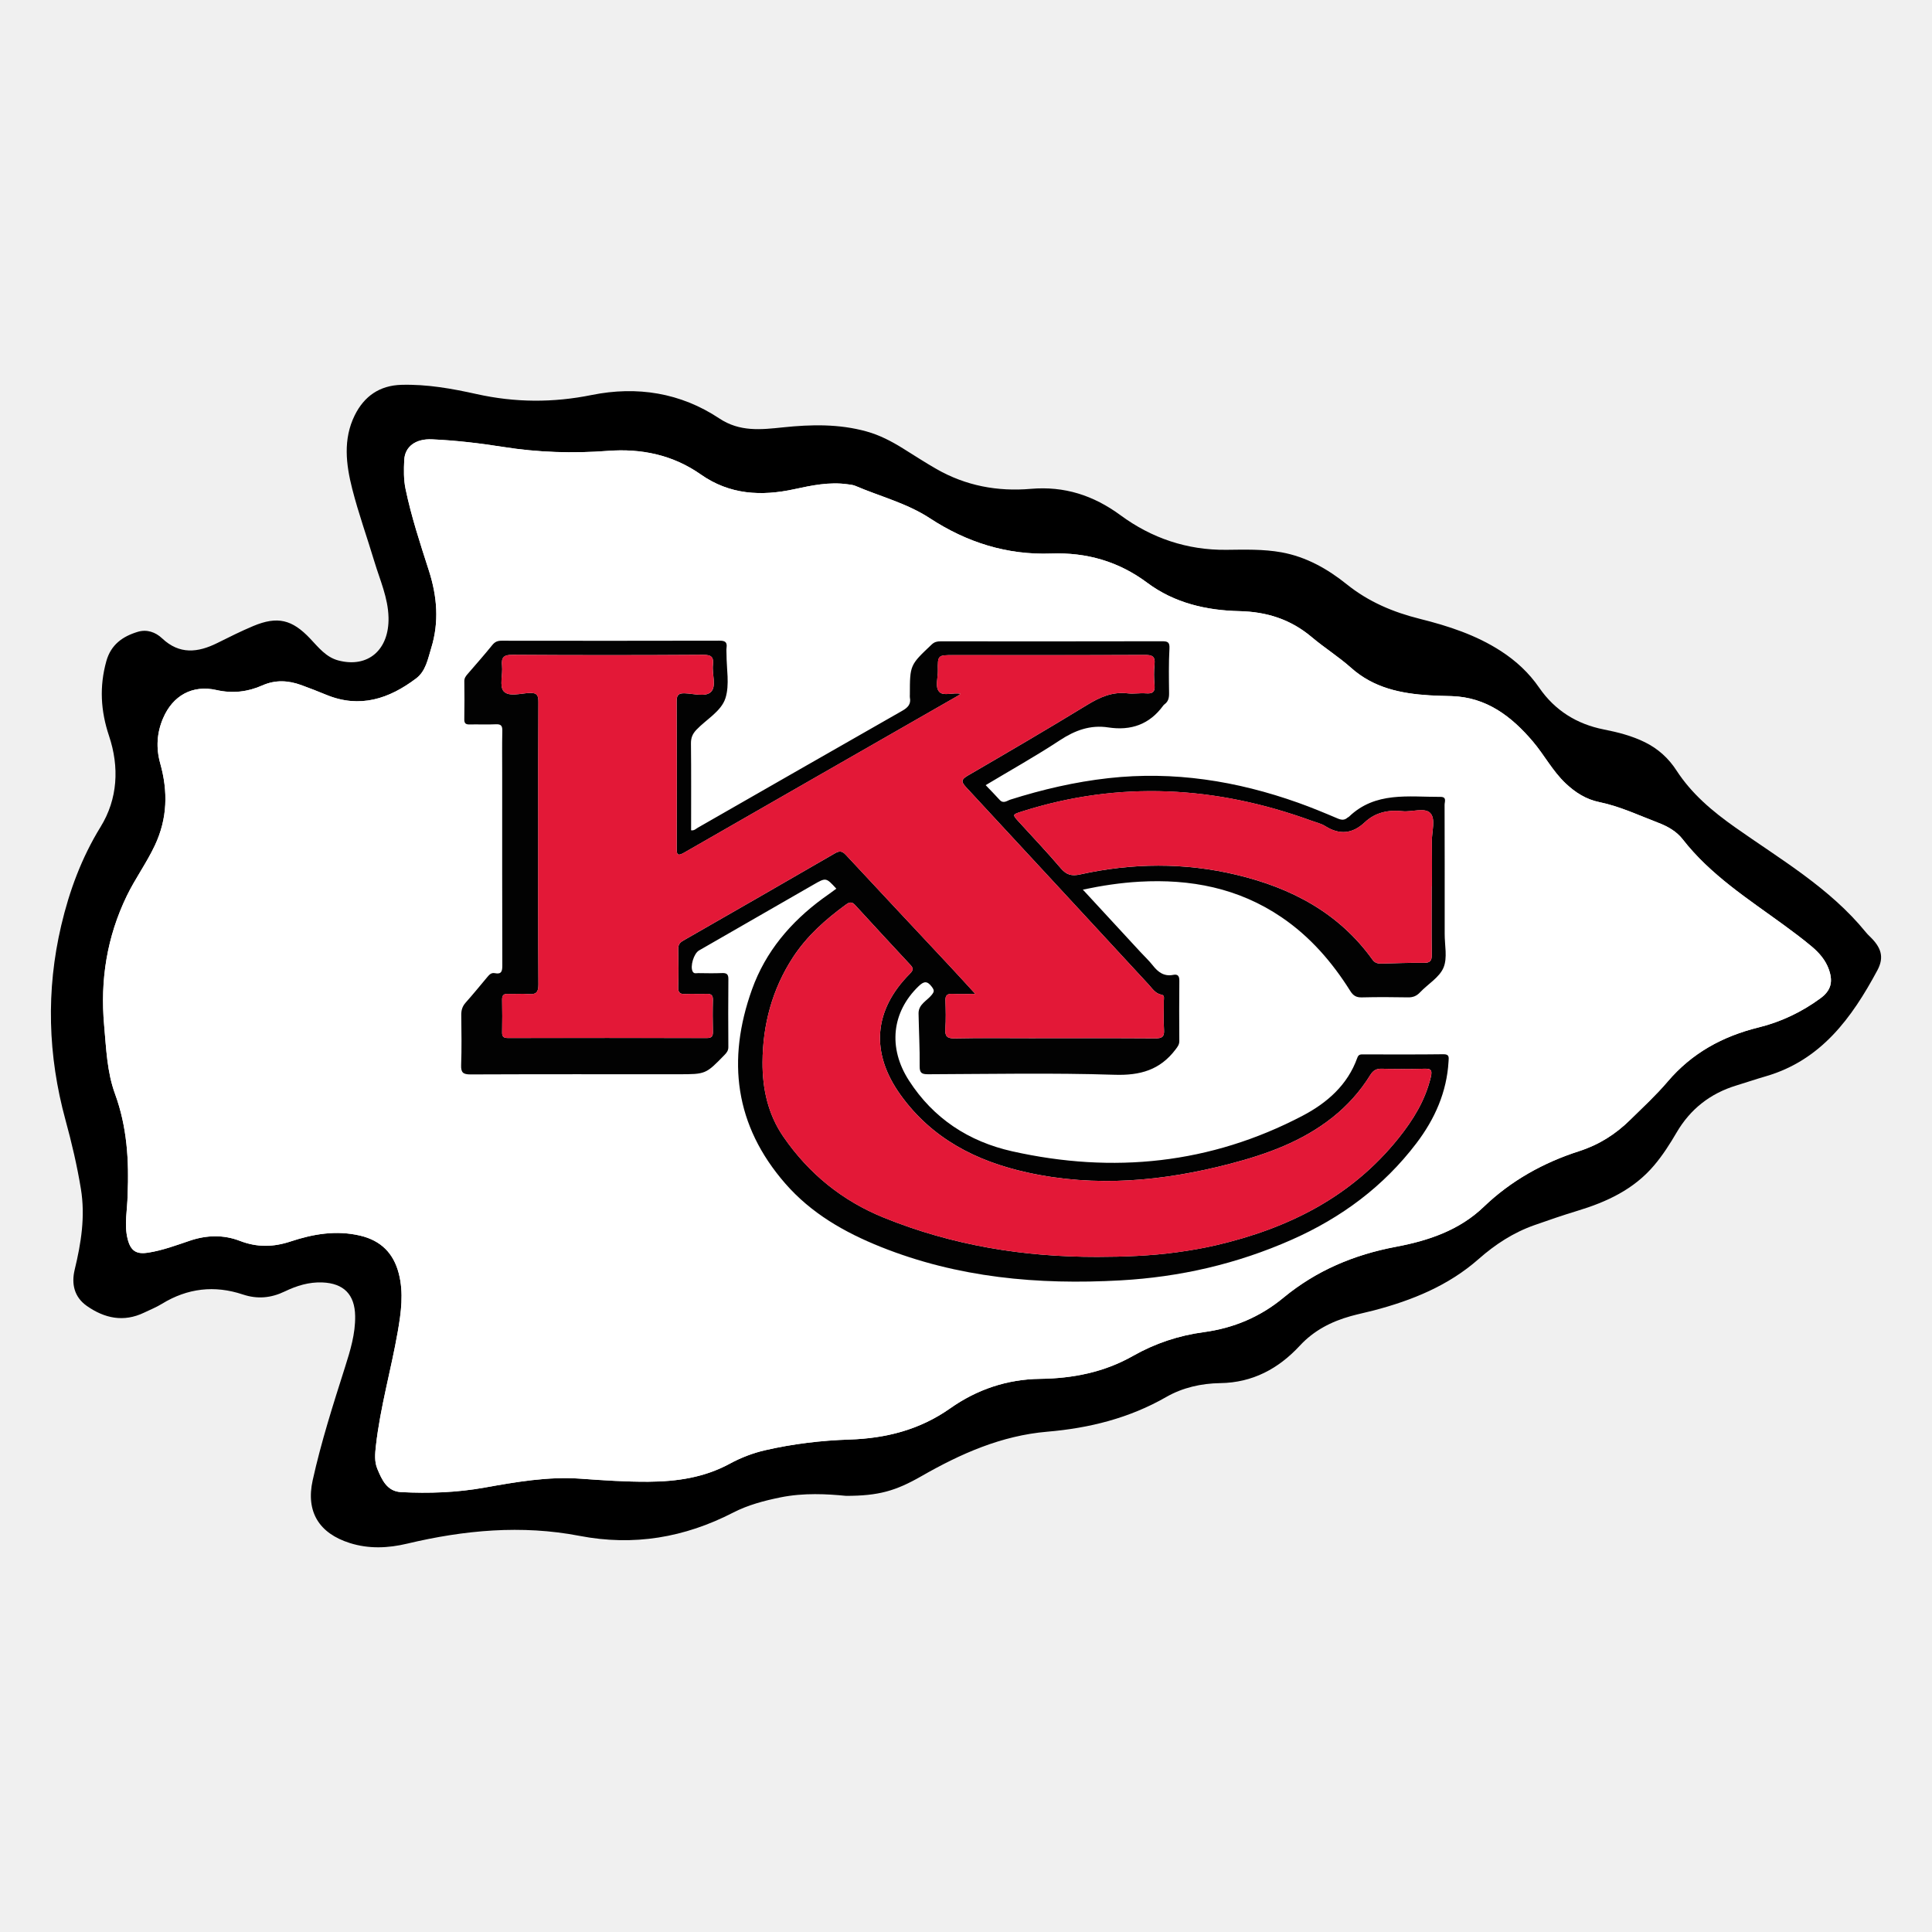
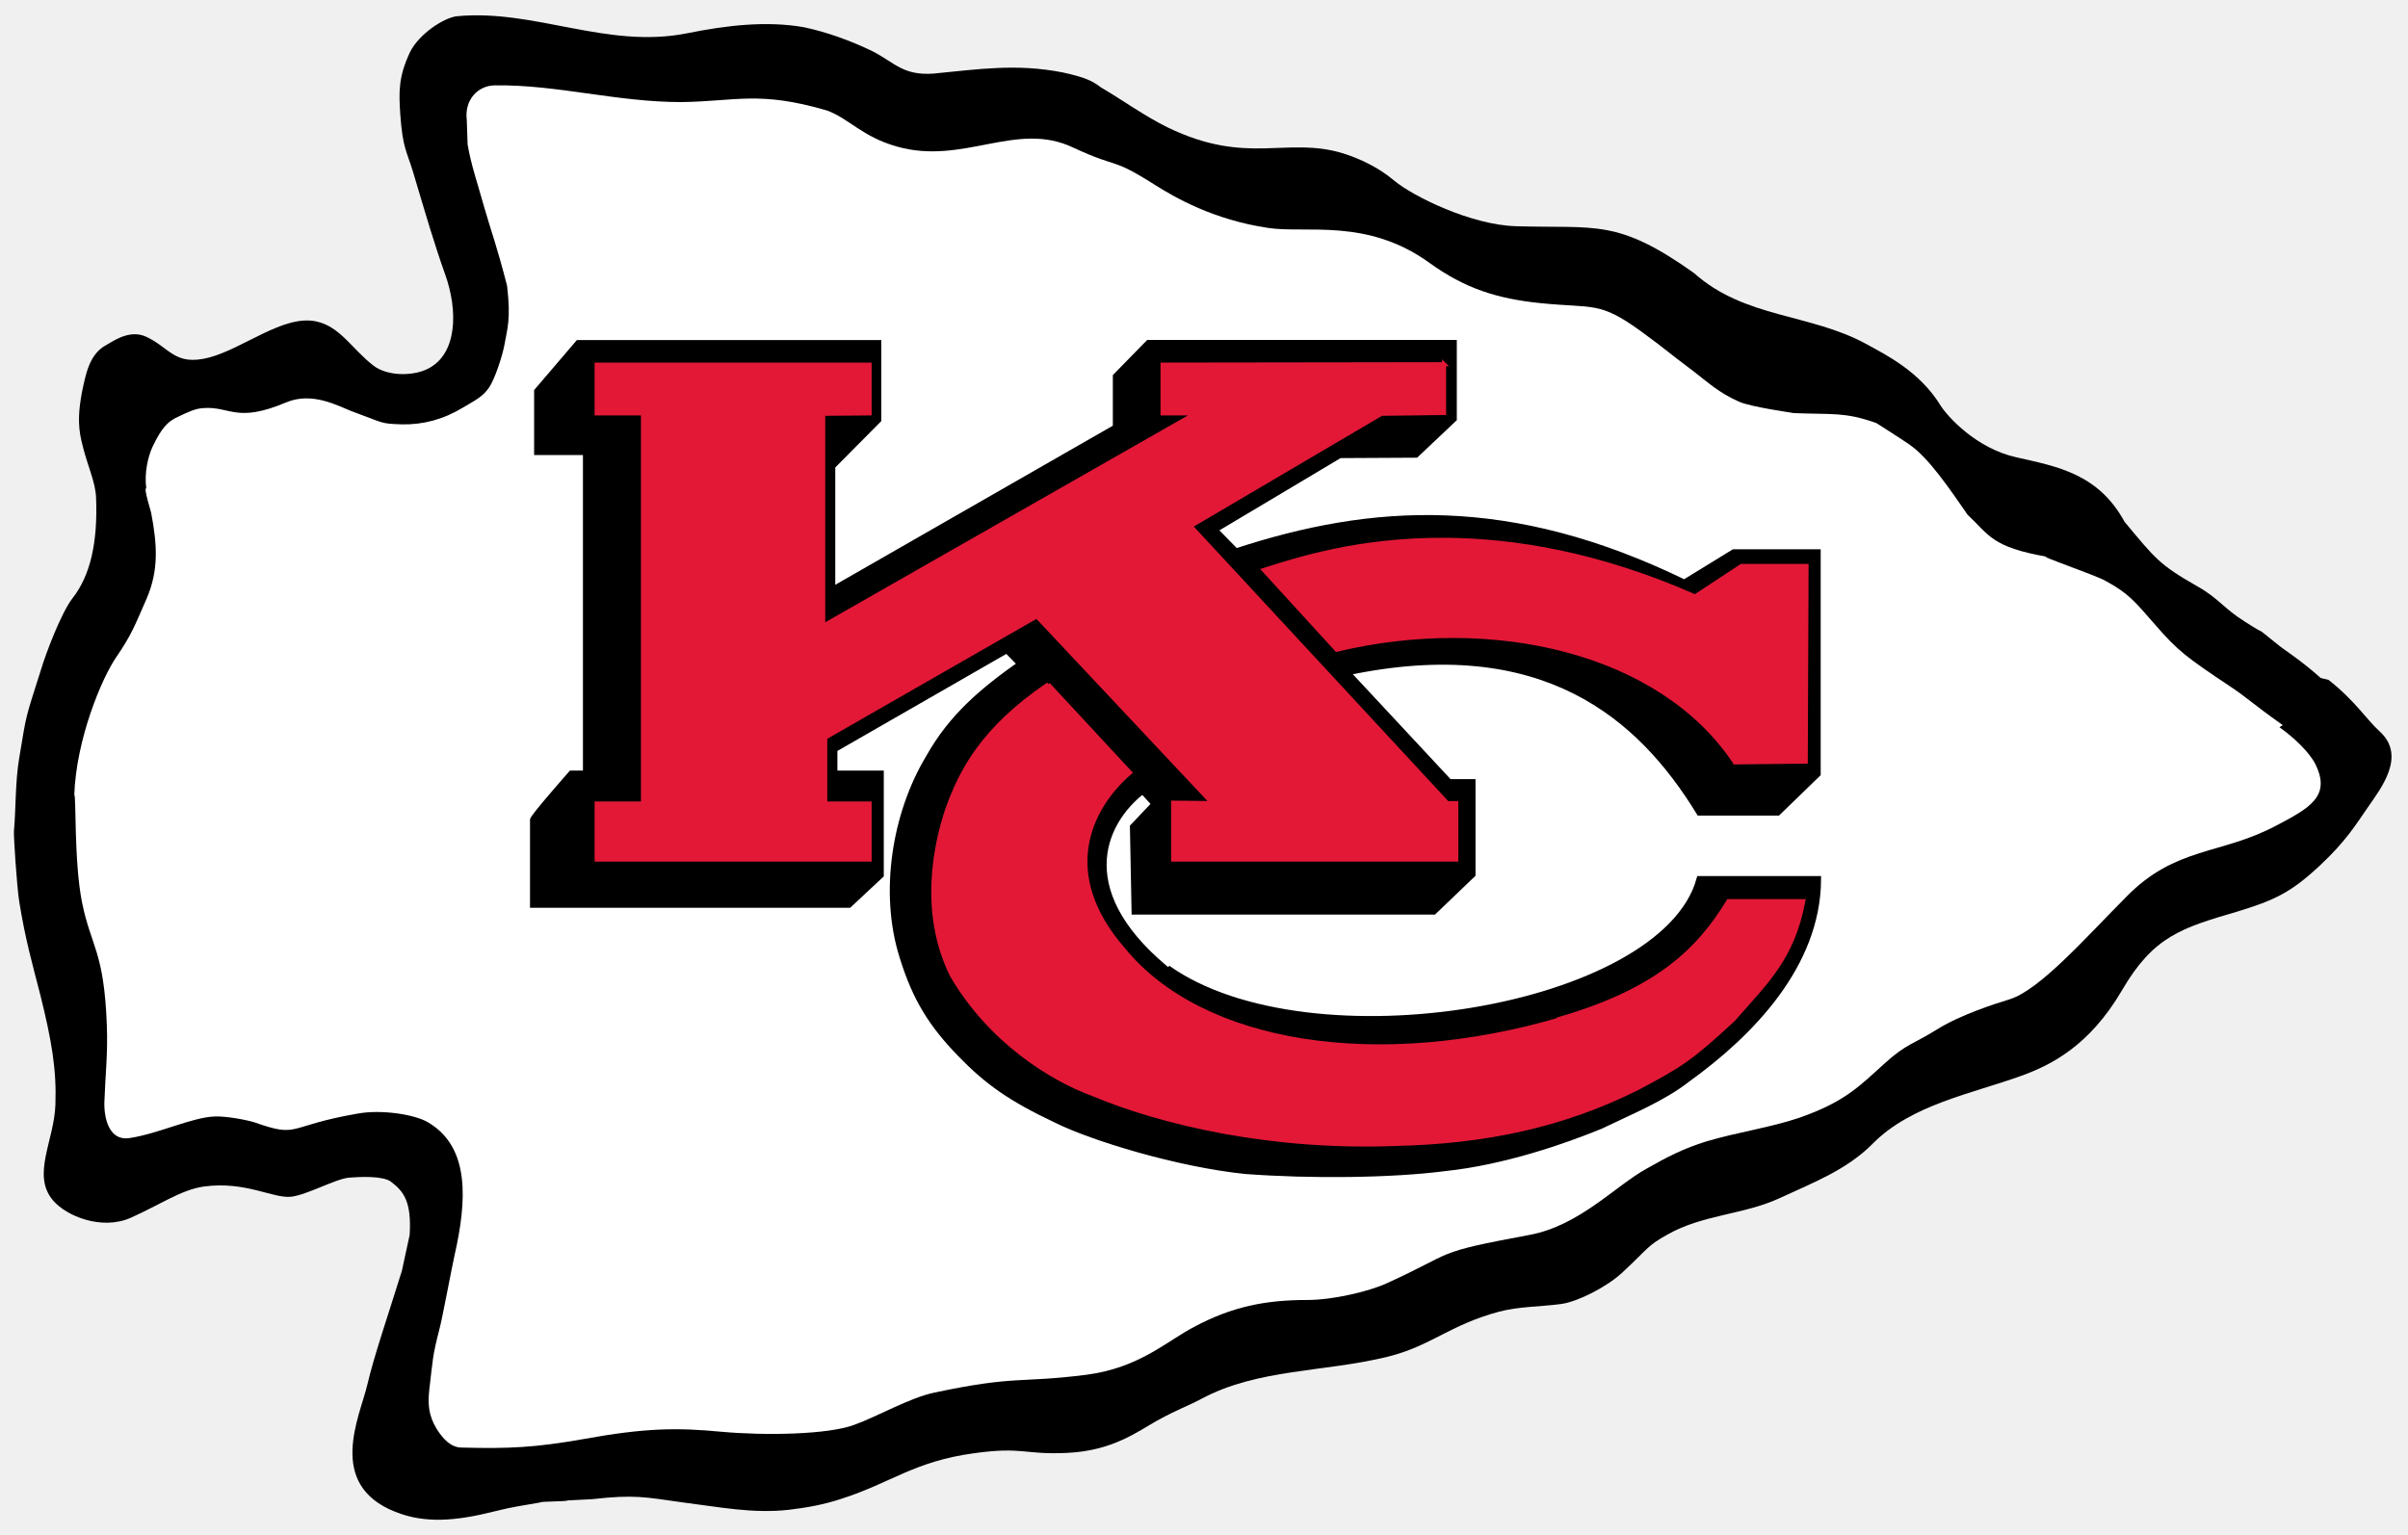
- <svg xmlns="http://www.w3.org/2000/svg" version="1.1" id="Layer_1" x="0px" y="0px" viewBox="0 0 800 800" style="enable-background:new 0 0 800 800;" xml:space="preserve">
-   <style type="text/css">
- 	.st0{fill:#FFFFFF;}
- 	.st1{fill:#020202;}
- 	.st2{fill:#E31837;}
- </style>
-   <g>
-     <path d="M350.32,619.4c-7.71-0.76-17.42-1.34-27.14,0.63c-6.78,1.38-13.45,3.14-19.57,6.29c-20.17,10.38-41.2,13.97-63.63,9.65   c-24-4.62-47.78-2.39-71.38,3.22c-7.89,1.88-15.86,2.24-23.74-0.25c-12.74-4.03-18.26-12.93-15.39-25.96   c3.5-15.86,8.46-31.34,13.38-46.82c2.19-6.9,4.33-13.85,4.21-21.23c-0.14-8.92-4.74-13.55-13.59-13.9   c-5.55-0.22-10.64,1.37-15.51,3.71c-5.68,2.74-11.33,3.3-17.42,1.27c-11.71-3.91-22.91-2.61-33.5,3.88   c-2.33,1.43-4.9,2.46-7.38,3.65c-8.48,4.07-16.37,2.35-23.69-2.77c-5.24-3.67-6.47-9.14-5.04-15.04   c2.67-11.03,4.43-22.05,2.57-33.42c-1.58-9.64-3.81-19.13-6.38-28.53c-7.31-26.71-8.09-53.65-1.77-80.55   c3.36-14.31,8.42-28.05,16.3-40.84c7.13-11.56,7.81-24.79,3.5-37.66c-3.47-10.36-4.04-20.43-1.13-30.92   c1.91-6.88,6.75-10.29,13.01-12.18c3.76-1.14,7.35,0.1,10.1,2.7c7.18,6.78,14.8,5.93,22.83,1.94c4.92-2.45,9.84-4.92,14.9-7.04   c10.04-4.2,16.09-2.71,23.57,5.2c3.42,3.61,6.55,7.71,11.7,9.06c12.29,3.22,21.05-4.44,20.75-17.79   c-0.19-8.21-3.56-15.53-5.85-23.15c-3.02-10.05-6.59-19.96-9.18-30.12c-2.58-10.13-3.86-20.56,1.04-30.47   c3.89-7.86,10.25-12.35,19.3-12.61c10.61-0.3,20.97,1.56,31.22,3.84c15.89,3.53,31.6,3.61,47.6,0.37   c18.73-3.78,36.77-0.97,52.85,9.71c8.49,5.64,17.25,4.64,26.37,3.69c11.62-1.22,23.21-1.48,34.66,1.72   c5.38,1.5,10.2,4.02,14.88,6.92c4.67,2.9,9.28,5.91,14.05,8.64c12.11,6.91,25.21,9.37,39.03,8.18   c13.84-1.19,25.89,2.66,37.16,10.95c12.85,9.46,27.57,14.47,43.79,14.3c7.63-0.08,15.3-0.33,22.86,1.04   c10.24,1.86,19.11,6.89,27.01,13.24c9.03,7.26,19.21,11.54,30.22,14.29c11.81,2.95,23.28,6.67,33.61,13.36   c6.28,4.07,11.59,8.98,15.87,15.19c6.46,9.37,15.51,15.04,26.71,17.26c5.89,1.16,11.69,2.64,17.12,5.33   c5.41,2.68,9.72,6.6,12.98,11.63c6.3,9.7,14.75,16.82,24.24,23.53c18.92,13.36,39.27,25.14,54.22,43.52c0.47,0.58,1,1.12,1.54,1.64   c4.7,4.51,6.19,8.53,3.18,14.12c-10.55,19.63-23.26,37.21-46.22,43.86c-4.08,1.18-8.1,2.56-12.16,3.79   c-10.77,3.29-19.03,9.73-24.73,19.47c-2.78,4.75-5.73,9.38-9.31,13.61c-8.43,9.97-19.63,15.15-31.79,18.83   c-5.97,1.81-11.88,3.84-17.77,5.92c-8.71,3.07-16.2,7.94-23.19,14.1c-12.42,10.95-27.47,17.06-43.35,21.22   c-3.15,0.82-6.34,1.47-9.47,2.34c-8.09,2.25-15.3,5.95-21.12,12.23c-8.87,9.58-19.59,15.34-32.96,15.53   c-7.87,0.11-15.59,1.86-22.33,5.72c-15.33,8.8-31.92,12.92-49.25,14.39c-19.07,1.62-35.93,9.12-52.2,18.44   C370.88,617.35,363.83,619.4,350.32,619.4z M52.84,494.81c-0.06,6.1-1.52,12.21,0.04,18.3c1.26,4.88,3.58,6.35,8.53,5.57   c5.95-0.94,11.6-3.06,17.27-4.97c6.94-2.34,13.96-2.49,20.61,0.08c7.19,2.77,13.89,2.64,21.11,0.24   c9.31-3.09,18.88-4.72,28.79-2.38c8.58,2.03,13.76,7.28,15.93,15.61c2.1,8.08,0.98,16.15-0.42,24.2   c-2.75,15.76-7.23,31.19-9.03,47.13c-0.37,3.28-0.69,6.59,0.59,9.64c1.89,4.51,3.97,9.31,9.83,9.61   c11.53,0.59,23.03,0.19,34.44-1.85c13.19-2.35,26.39-4.68,39.87-3.71c9.37,0.67,18.73,1.32,28.13,1.26   c11.79-0.08,23.11-1.73,33.67-7.47c4.59-2.49,9.51-4.4,14.67-5.58c11.5-2.64,23.14-4.04,34.93-4.42   c15.05-0.49,29.09-4.05,41.63-12.9c11.09-7.83,23.6-12.06,37.21-12.23c13.63-0.17,26.59-2.73,38.51-9.5   c9.15-5.19,18.93-8.45,29.31-9.84c12.35-1.66,23.37-6.3,32.95-14.23c13.64-11.28,29.29-17.86,46.61-21.11   c13.39-2.52,26.2-6.78,36.36-16.54c11.32-10.87,24.71-18.3,39.47-23.05c8.27-2.66,15.13-7.01,21.16-12.96   c5.26-5.18,10.73-10.21,15.5-15.82c10.06-11.84,22.78-18.79,37.67-22.46c9.29-2.29,17.89-6.38,25.62-12.06   c4.38-3.22,5.29-6.81,3.52-11.89c-1.36-3.92-4.02-6.94-7.09-9.53c-3.73-3.14-7.65-6.06-11.59-8.94   c-14.83-10.83-30.42-20.74-41.92-35.55c-2.46-3.17-6.12-5.28-9.86-6.7c-8.14-3.11-16.05-6.88-24.67-8.65   c-5.39-1.11-9.86-3.93-13.89-7.74c-5.44-5.14-8.85-11.8-13.63-17.41c-8.87-10.41-19.18-18.28-33.61-18.72c-3-0.09-6.01-0.14-9-0.32   c-11.93-0.72-23.23-3.03-32.6-11.4c-5.12-4.57-11.02-8.27-16.28-12.7c-8.71-7.35-18.58-10.51-29.99-10.77   c-13.66-0.31-26.91-3.36-38.13-11.74c-11.88-8.87-25.18-12.64-39.74-12.11c-18.44,0.67-35.07-4.66-50.31-14.63   c-9.54-6.24-20.53-8.98-30.82-13.39c-1.01-0.43-2.18-0.52-3.29-0.67c-7.47-1.04-14.72,0.46-21.93,2.03   c-13.74,3-26.82,2.32-38.78-6.08c-11.56-8.12-24.62-10.82-38.47-9.77c-14.55,1.1-28.99,0.65-43.4-1.64   c-9.76-1.55-19.58-2.7-29.47-3.14c-6.66-0.3-11.2,2.94-11.46,8.59c-0.19,3.98-0.27,8.01,0.55,11.96   c2.39,11.52,6.08,22.68,9.67,33.84c3.43,10.69,4.28,21.29,0.95,32.07c-1.39,4.51-2.23,9.51-6.25,12.55   c-11.18,8.44-23.3,12.49-37.14,6.8c-3.46-1.42-6.95-2.8-10.47-4.07c-5.34-1.93-10.63-2.24-16.04,0.15   c-6.07,2.68-12.3,3.43-19.03,1.92c-9.97-2.25-18.07,2.28-22.1,11.69c-2.59,6.04-2.98,12.27-1.18,18.67   c3.24,11.55,3.05,22.76-2.22,33.97c-3.43,7.29-8.17,13.75-11.64,20.94c-8.2,16.96-11.06,34.82-9.36,53.59   c0.87,9.61,1.16,19.25,4.52,28.41C52.6,466.55,53.46,480.59,52.84,494.81z" />
-     <path class="st0" d="M52.84,494.81c0.63-14.23-0.23-28.26-5.2-41.8c-3.36-9.16-3.65-18.81-4.52-28.41   c-1.69-18.78,1.16-36.63,9.36-53.59c3.48-7.19,8.22-13.65,11.64-20.94c5.27-11.21,5.45-22.42,2.22-33.97   c-1.79-6.41-1.4-12.63,1.18-18.67c4.03-9.41,12.13-13.94,22.1-11.69c6.73,1.52,12.95,0.77,19.03-1.92   c5.41-2.39,10.69-2.08,16.04-0.15c3.52,1.27,7.01,2.65,10.47,4.07c13.85,5.69,25.96,1.64,37.14-6.8c4.02-3.04,4.86-8.04,6.25-12.55   c3.33-10.78,2.48-21.38-0.95-32.07c-3.59-11.17-7.27-22.33-9.67-33.84c-0.82-3.95-0.74-7.98-0.55-11.96   c0.27-5.65,4.8-8.89,11.46-8.59c9.89,0.45,19.71,1.59,29.47,3.14c14.41,2.29,28.85,2.74,43.4,1.64   c13.85-1.05,26.91,1.65,38.47,9.77c11.97,8.4,25.04,9.07,38.78,6.08c7.21-1.57,14.47-3.07,21.93-2.03   c1.11,0.15,2.28,0.24,3.29,0.67c10.29,4.41,21.27,7.15,30.82,13.39c15.23,9.97,31.87,15.3,50.31,14.63   c14.56-0.53,27.86,3.23,39.74,12.11c11.22,8.38,24.47,11.44,38.13,11.74c11.42,0.26,21.28,3.42,29.99,10.77   c5.26,4.43,11.15,8.13,16.28,12.7c9.37,8.36,20.67,10.67,32.6,11.4c3,0.18,6,0.23,9,0.32c14.44,0.44,24.74,8.32,33.61,18.72   c4.78,5.61,8.19,12.27,13.63,17.41c4.03,3.81,8.5,6.63,13.89,7.74c8.63,1.77,16.54,5.54,24.67,8.65c3.74,1.43,7.39,3.53,9.86,6.7   c11.5,14.8,27.08,24.72,41.92,35.55c3.94,2.88,7.86,5.8,11.59,8.94c3.07,2.59,5.72,5.61,7.09,9.53c1.77,5.08,0.86,8.67-3.52,11.89   c-7.73,5.68-16.33,9.77-25.62,12.06c-14.9,3.67-27.62,10.62-37.67,22.46c-4.77,5.61-10.24,10.64-15.5,15.82   c-6.04,5.94-12.89,10.3-21.16,12.96c-14.76,4.75-28.15,12.18-39.47,23.05c-10.16,9.75-22.97,14.02-36.36,16.54   c-17.32,3.26-32.97,9.84-46.61,21.11c-9.58,7.92-20.6,12.57-32.95,14.23c-10.38,1.39-20.16,4.65-29.31,9.84   c-11.93,6.77-24.88,9.33-38.51,9.5c-13.61,0.17-26.12,4.4-37.21,12.23c-12.54,8.85-26.58,12.41-41.63,12.9   c-11.79,0.38-23.43,1.79-34.93,4.42c-5.16,1.18-10.08,3.09-14.67,5.58c-10.56,5.74-21.88,7.39-33.67,7.47   c-9.41,0.06-18.77-0.59-28.13-1.26c-13.49-0.97-26.69,1.35-39.87,3.71c-11.4,2.04-22.91,2.44-34.44,1.85   c-5.85-0.3-7.94-5.1-9.83-9.61c-1.28-3.05-0.96-6.35-0.59-9.64c1.8-15.95,6.28-31.37,9.03-47.13c1.4-8.06,2.53-16.12,0.42-24.2   c-2.17-8.33-7.36-13.58-15.93-15.61c-9.91-2.35-19.48-0.71-28.79,2.38c-7.22,2.4-13.92,2.53-21.11-0.24   c-6.66-2.57-13.67-2.42-20.61-0.08c-5.67,1.91-11.31,4.02-17.27,4.97c-4.95,0.78-7.27-0.68-8.53-5.57   C51.31,507.03,52.77,500.91,52.84,494.81z M346.31,367.98c-2.01,1.48-3.83,2.81-5.64,4.14c-13.31,9.79-23.67,21.97-29.29,37.65   c-10.49,29.26-7.14,56.31,13.7,80.28c10.78,12.4,24.6,20.31,39.61,26.32c31.89,12.77,65.1,15.77,99.12,13.88   c24.77-1.37,48.36-6.8,71.04-16.84c20.56-9.1,38.03-22.04,51.64-39.95c7.62-10.03,12.62-21.23,13.32-34.04   c0.08-1.5,0.38-2.85-2.14-2.81c-11.02,0.16-22.05,0.06-33.08,0.07c-1.09,0-2.01-0.14-2.57,1.41c-4.04,11.29-12.57,18.7-22.68,24   c-38.15,19.98-78.46,24.04-120.19,14.72c-18.01-4.02-32.68-13.6-42.82-29.37c-8.71-13.55-7.06-28.29,3.99-38.96   c2.2-2.12,3.58-2.41,5.54,0.23c1.08,1.45,0.98,2.01-0.08,3.34c-1.95,2.44-5.49,3.87-5.43,7.66c0.11,7.26,0.54,14.52,0.45,21.77   c-0.04,2.95,0.91,3.42,3.59,3.41c25.69-0.1,51.39-0.62,77.05,0.21c10.64,0.34,18.88-1.96,25.31-10.46   c0.87-1.15,1.58-2.04,1.57-3.55c-0.06-8.27-0.08-16.54,0.01-24.81c0.02-1.92-0.5-2.94-2.51-2.54c-3.83,0.76-6.3-1.12-8.51-3.94   c-1.54-1.96-3.39-3.68-5.09-5.52c-7.87-8.52-15.74-17.05-23.85-25.84c8.04-1.7,15.66-2.84,23.41-3.28   c21.17-1.22,41.05,2.61,58.88,14.72c11.81,8.02,20.94,18.55,28.46,30.54c1.21,1.94,2.49,2.7,4.78,2.64   c6.39-0.16,12.78-0.13,19.17-0.01c2.05,0.04,3.51-0.57,4.92-2.07c3.26-3.45,8.01-6.18,9.72-10.23c1.71-4.06,0.45-9.36,0.49-14.12   c0.01-1.38,0-2.76,0-4.13c0-16.41,0.02-32.83-0.04-49.24c0-1.21,1.02-3.24-1.71-3.22c-13.21,0.06-26.93-2.31-37.87,8.21   c-0.18,0.17-0.45,0.23-0.63,0.4c-1.29,1.14-2.53,0.99-4.1,0.32c-5.4-2.29-10.82-4.55-16.34-6.51   c-25.44-9.05-51.52-13.19-78.55-10.17c-13.85,1.55-27.32,4.68-40.58,8.88c-1.37,0.43-2.89,1.85-4.46,0.11   c-1.82-2.02-3.75-3.95-5.79-6.1c10.5-6.3,20.86-12.08,30.75-18.6c6.24-4.11,12.61-6.44,19.99-5.31c9.43,1.45,17.1-1.23,22.79-9.04   c0.15-0.2,0.33-0.38,0.53-0.53c1.57-1.15,1.92-2.68,1.89-4.58c-0.08-6.14-0.19-12.29,0.15-18.41c0.15-2.69-0.65-3.12-3.04-3.11   c-30.57,0.06-61.15,0.05-91.72,0.03c-1.42,0-2.53,0.22-3.68,1.31c-9.01,8.51-9.04,8.48-9.04,20.82c0,0.38-0.06,0.76,0.01,1.13   c0.54,2.79-0.88,4.2-3.2,5.52c-28.23,16.08-56.41,32.25-84.61,48.39c-0.82,0.47-1.52,1.3-2.79,1.08c0-12.02,0.07-24.03-0.06-36.03   c-0.03-2.34,0.71-3.97,2.26-5.6c4.12-4.34,10.28-7.63,12.02-13.09c1.78-5.57,0.43-12.15,0.44-18.29c0-0.88-0.1-1.77,0.02-2.63   c0.33-2.39-0.73-2.89-2.98-2.88c-30.07,0.07-60.14,0.06-90.22,0.02c-1.64,0-2.73,0.46-3.79,1.78c-3.31,4.08-6.79,8.03-10.23,12.01   c-0.74,0.86-1.38,1.66-1.36,2.94c0.06,5.26,0.08,10.53-0.01,15.79c-0.03,1.66,0.56,2.18,2.16,2.14c3.63-0.08,7.27,0.1,10.9-0.07   c2.2-0.11,2.73,0.68,2.68,2.76c-0.13,5.89-0.05,11.78-0.05,17.67c0,26.44-0.03,52.88,0.05,79.32c0.01,2.4-0.25,3.9-3.11,3.32   c-1.47-0.3-2.29,0.64-3.11,1.62c-2.97,3.55-5.9,7.14-8.98,10.6c-1.35,1.52-1.83,3.12-1.8,5.11c0.08,6.89,0.2,13.79-0.05,20.67   c-0.11,3.13,0.77,3.94,3.9,3.92c28.69-0.13,57.39-0.07,86.08-0.07c11.31,0,11.31-0.01,19.1-8.02c0.9-0.92,1.57-1.81,1.56-3.23   c-0.06-9.4-0.08-18.8,0.01-28.19c0.02-2.07-0.79-2.53-2.66-2.45c-3.25,0.13-6.51,0.06-9.77,0.02c-0.81-0.01-1.78,0.38-2.34-0.64   c-1.17-2.11,0.42-7.49,2.62-8.75c15.81-9.1,31.63-18.19,47.44-27.28C342.04,363.32,342.04,363.33,346.31,367.98z" />
-     <path class="st1" d="M346.31,367.98c-4.27-4.65-4.28-4.66-9.42-1.7c-15.82,9.09-31.63,18.18-47.44,27.28   c-2.19,1.26-3.78,6.65-2.62,8.75c0.56,1.02,1.53,0.62,2.34,0.64c3.26,0.04,6.52,0.11,9.77-0.02c1.87-0.07,2.68,0.39,2.66,2.45   c-0.09,9.4-0.07,18.8-0.01,28.19c0.01,1.42-0.66,2.31-1.56,3.23c-7.8,8.01-7.79,8.02-19.1,8.02c-28.69,0-57.39-0.05-86.08,0.07   c-3.13,0.01-4.02-0.79-3.9-3.92c0.25-6.88,0.13-13.78,0.05-20.67c-0.02-1.99,0.45-3.59,1.8-5.11c3.08-3.46,6-7.05,8.98-10.6   c0.82-0.98,1.65-1.92,3.11-1.62c2.86,0.58,3.12-0.91,3.11-3.32c-0.08-26.44-0.05-52.88-0.05-79.32c0-5.89-0.08-11.78,0.05-17.67   c0.05-2.08-0.48-2.86-2.68-2.76c-3.63,0.18-7.27-0.01-10.9,0.07c-1.6,0.04-2.19-0.49-2.16-2.14c0.09-5.26,0.07-10.53,0.01-15.79   c-0.02-1.27,0.62-2.08,1.36-2.94c3.44-3.98,6.92-7.92,10.23-12.01c1.07-1.32,2.15-1.78,3.79-1.78c30.07,0.04,60.14,0.05,90.22-0.02   c2.25-0.01,3.31,0.49,2.98,2.88c-0.12,0.86-0.02,1.75-0.02,2.63c-0.02,6.14,1.34,12.72-0.44,18.29c-1.75,5.47-7.9,8.75-12.02,13.09   c-1.55,1.63-2.28,3.26-2.26,5.6c0.13,12,0.06,24.01,0.06,36.03c1.28,0.21,1.97-0.61,2.79-1.08c28.2-16.14,56.38-32.31,84.61-48.39   c2.32-1.32,3.74-2.74,3.2-5.52c-0.07-0.36-0.01-0.75-0.01-1.13c0-12.34,0.03-12.31,9.04-20.82c1.15-1.08,2.26-1.31,3.68-1.31   c30.57,0.02,61.15,0.04,91.72-0.03c2.39-0.01,3.19,0.42,3.04,3.11c-0.34,6.12-0.23,12.27-0.15,18.41c0.02,1.9-0.32,3.44-1.89,4.58   c-0.2,0.15-0.39,0.33-0.53,0.53c-5.69,7.82-13.36,10.49-22.79,9.04c-7.37-1.13-13.75,1.2-19.99,5.31   c-9.89,6.51-20.25,12.3-30.75,18.6c2.05,2.15,3.97,4.08,5.79,6.1c1.57,1.74,3.09,0.32,4.46-0.11c13.26-4.2,26.73-7.33,40.58-8.88   c27.03-3.02,53.11,1.12,78.55,10.17c5.52,1.96,10.94,4.22,16.34,6.51c1.57,0.66,2.81,0.82,4.1-0.32c0.18-0.16,0.46-0.23,0.63-0.4   c10.94-10.52,24.66-8.15,37.87-8.21c2.73-0.01,1.71,2.01,1.71,3.22c0.06,16.41,0.04,32.83,0.04,49.24c0,1.38,0.01,2.76,0,4.13   c-0.04,4.76,1.22,10.06-0.49,14.12c-1.7,4.05-6.45,6.78-9.72,10.23c-1.41,1.49-2.87,2.1-4.92,2.07   c-6.39-0.12-12.78-0.15-19.17,0.01c-2.29,0.06-3.56-0.7-4.78-2.64c-7.52-11.99-16.65-22.52-28.46-30.54   c-17.83-12.11-37.71-15.93-58.88-14.72c-7.74,0.44-15.37,1.58-23.41,3.28c8.11,8.79,15.98,17.31,23.85,25.84   c1.7,1.84,3.55,3.56,5.09,5.52c2.21,2.82,4.68,4.7,8.51,3.94c2.01-0.4,2.53,0.62,2.51,2.54c-0.09,8.27-0.07,16.54-0.01,24.81   c0.01,1.5-0.69,2.4-1.57,3.55c-6.43,8.51-14.67,10.81-25.31,10.46c-25.66-0.82-51.37-0.31-77.05-0.21   c-2.68,0.01-3.63-0.45-3.59-3.41c0.09-7.25-0.33-14.51-0.45-21.77c-0.06-3.78,3.48-5.22,5.43-7.66c1.07-1.33,1.16-1.89,0.08-3.34   c-1.97-2.64-3.35-2.35-5.54-0.23c-11.04,10.67-12.7,25.41-3.99,38.96c10.13,15.77,24.81,25.34,42.82,29.37   c41.73,9.33,82.04,5.26,120.19-14.72c10.11-5.3,18.65-12.71,22.68-24c0.55-1.55,1.47-1.41,2.57-1.41   c11.03-0.01,22.05,0.08,33.08-0.07c2.52-0.04,2.22,1.31,2.14,2.81c-0.7,12.81-5.7,24.01-13.32,34.04   c-13.61,17.91-31.08,30.85-51.64,39.95c-22.68,10.04-46.27,15.46-71.04,16.84c-34.02,1.89-67.24-1.11-99.12-13.88   c-15.01-6.01-28.83-13.91-39.61-26.32c-20.84-23.98-24.19-51.02-13.7-80.28c5.62-15.68,15.98-27.86,29.29-37.65   C342.49,370.79,344.3,369.46,346.31,367.98z M397.77,287.25c-0.57,0.46-0.73,0.63-0.93,0.74c-37.9,21.71-75.81,43.4-113.68,65.15   c-2.95,1.69-2.94,0.21-2.94-2.08c0.04-20.17,0.06-40.34-0.03-60.52c-0.01-2.53,0.54-3.54,3.29-3.46c3.72,0.12,8.65,1.63,10.89-0.56   c2.43-2.38,0.41-7.36,0.84-11.18c0.35-3.18-0.52-4.21-3.99-4.19c-26.31,0.17-52.62,0.18-78.93,0c-3.73-0.03-4.76,1.01-4.4,4.56   c0.37,3.59-1.16,8.43,0.67,10.52c2.1,2.41,7.07,0.86,10.75,0.71c3.18-0.13,3.65,1.09,3.63,3.87c-0.11,17.41-0.06,34.83-0.06,52.25   c0,21.55-0.07,43.1,0.07,64.65c0.02,3.21-0.97,4.17-4.04,3.92c-2.86-0.24-5.76,0.03-8.64-0.07c-1.83-0.07-2.38,0.67-2.35,2.42   c0.08,4.51,0.09,9.02,0,13.53c-0.04,1.86,0.73,2.31,2.44,2.31c27.44-0.04,54.88-0.04,82.32,0.01c2.03,0,2.56-0.73,2.52-2.63   c-0.1-4.38-0.12-8.77,0-13.15c0.06-2.06-0.81-2.57-2.66-2.5c-2.88,0.1-5.77-0.08-8.64,0.06c-2.17,0.11-3.15-0.42-3.07-2.87   c0.18-5.26,0.13-10.52,0.01-15.78c-0.04-1.78,0.68-2.68,2.14-3.51c20.96-12,41.9-24.03,62.8-36.14c1.89-1.1,3.01-0.89,4.47,0.68   c14.32,15.41,28.72,30.74,43.08,46.11c3.35,3.58,6.64,7.22,10.54,11.47c-3.84,0-6.69,0.09-9.54-0.03   c-2.09-0.09-2.91,0.61-2.84,2.78c0.14,3.88,0.24,7.78-0.03,11.65c-0.21,3.04,0.6,4.08,3.85,4.01c10.39-0.22,20.8-0.08,31.2-0.08   c17.29,0,34.58-0.06,51.87,0.06c2.71,0.02,3.81-0.56,3.62-3.49c-0.26-3.99-0.04-8.01-0.08-12.02c-0.01-0.92,0.44-2.3-0.89-2.54   c-2.66-0.48-3.9-2.61-5.47-4.31c-25.17-27.2-50.29-54.45-75.5-81.61c-2.09-2.25-2.12-3.19,0.65-4.81   c16.55-9.63,33.09-19.28,49.43-29.27c5.3-3.24,10.48-5.57,16.82-4.81c2.47,0.29,5.02-0.2,7.5,0c2.69,0.21,3.9-0.47,3.62-3.44   c-0.27-2.86-0.29-5.78,0-8.63c0.34-3.29-1-3.84-3.99-3.83c-26.44,0.12-52.87,0.07-79.31,0.07c-6.45,0-6.52,0-6.42,6.5   c0.05,2.97-1.28,6.69,0.58,8.7C390.66,288.33,394.4,286.7,397.77,287.25z M454.34,520.45c11.03-0.02,22.04-0.42,32.97-1.91   c5.45-0.75,10.89-1.68,16.24-2.92c29.76-6.93,55.98-19.9,75.55-44.32c6.11-7.63,11.07-15.67,13.37-25.3   c0.77-3.22-0.22-3.54-2.94-3.46c-5.76,0.16-11.53,0.16-17.29-0.01c-2.28-0.06-3.61,0.65-4.82,2.6   c-4.18,6.76-9.43,12.63-15.67,17.58c-12.53,9.94-27.19,15.22-42.42,19.19c-27.71,7.23-55.65,9.84-83.92,3.61   c-21.18-4.66-39.53-14.05-52.53-32.16c-12.49-17.39-11.21-34.98,3.86-50.13c1.42-1.42,1.57-2.24,0.28-3.63   c-7.67-8.25-15.34-16.51-22.94-24.83c-1.36-1.49-2.36-1.23-3.8-0.19c-8.45,6.16-16.2,13.03-21.96,21.88   c-8.58,13.18-12.48,27.85-12.57,43.38c-0.06,10.99,2.24,21.63,8.7,30.96c10.54,15.25,24.35,26.45,41.53,33.41   C394.3,515.7,423.88,520.5,454.34,520.45z M592.82,367.08c0.04,0,0.07,0,0.11,0c0-0.25,0-0.5,0-0.75c0-6.01,0.07-12.03-0.02-18.04   c-0.06-3.98,1.66-9.18-0.65-11.6c-2.33-2.45-7.59-0.37-11.54-0.79c-5.88-0.63-11.21,0.49-15.59,4.6   c-5.13,4.82-10.47,5.3-16.41,1.56c-1.66-1.05-3.7-1.49-5.58-2.18c-39.56-14.41-79.51-16.73-119.95-3.87   c-4.05,1.29-4.06,1.26-1.32,4.28c5.81,6.39,11.78,12.65,17.37,19.23c2.35,2.76,4.53,3.34,8.01,2.57   c21.56-4.77,43.19-4.99,64.73,0.15c22.68,5.41,42.4,15.71,56.35,35.16c1.05,1.46,2.34,1.64,3.91,1.6   c5.75-0.15,11.51-0.38,17.26-0.3c2.65,0.04,3.4-0.83,3.37-3.42C592.74,385.87,592.82,376.47,592.82,367.08z" />
-     <path class="st2" d="M397.77,287.25c-3.37-0.55-7.11,1.09-8.85-0.79c-1.86-2-0.54-5.73-0.58-8.7c-0.1-6.5-0.03-6.5,6.42-6.5   c26.44,0,52.87,0.05,79.31-0.07c3-0.01,4.34,0.54,3.99,3.83c-0.3,2.85-0.28,5.78,0,8.63c0.29,2.97-0.92,3.66-3.62,3.44   c-2.49-0.2-5.04,0.3-7.5,0c-6.34-0.75-11.52,1.58-16.82,4.81c-16.33,9.99-32.87,19.64-49.43,29.27c-2.77,1.61-2.74,2.56-0.65,4.81   c25.22,27.16,50.33,54.41,75.5,81.61c1.57,1.7,2.82,3.84,5.47,4.31c1.33,0.24,0.88,1.62,0.89,2.54c0.04,4.01-0.18,8.03,0.08,12.02   c0.19,2.93-0.9,3.51-3.62,3.49c-17.29-0.12-34.58-0.06-51.87-0.06c-10.4,0-20.8-0.14-31.2,0.08c-3.24,0.07-4.05-0.97-3.85-4.01   c0.26-3.87,0.16-7.77,0.03-11.65c-0.08-2.17,0.75-2.87,2.84-2.78c2.85,0.12,5.7,0.03,9.54,0.03c-3.9-4.25-7.2-7.89-10.54-11.47   c-14.36-15.37-28.76-30.71-43.08-46.11c-1.46-1.57-2.57-1.78-4.47-0.68c-20.9,12.11-41.84,24.14-62.8,36.14   c-1.46,0.83-2.18,1.73-2.14,3.51c0.12,5.26,0.17,10.53-0.01,15.78c-0.08,2.45,0.9,2.98,3.07,2.87c2.87-0.14,5.76,0.04,8.64-0.06   c1.86-0.07,2.72,0.44,2.66,2.5c-0.13,4.38-0.11,8.77,0,13.15c0.05,1.89-0.49,2.63-2.52,2.63c-27.44-0.06-54.88-0.05-82.32-0.01   c-1.72,0-2.48-0.45-2.44-2.31c0.1-4.51,0.09-9.02,0-13.53c-0.03-1.75,0.52-2.49,2.35-2.42c2.88,0.1,5.78-0.16,8.64,0.07   c3.07,0.25,4.06-0.71,4.04-3.92c-0.14-21.55-0.07-43.1-0.07-64.65c0-17.42-0.05-34.83,0.06-52.25c0.02-2.78-0.45-4-3.63-3.87   c-3.68,0.15-8.64,1.7-10.75-0.71c-1.83-2.09-0.31-6.93-0.67-10.52c-0.36-3.55,0.67-4.58,4.4-4.56c26.31,0.19,52.62,0.18,78.93,0   c3.47-0.02,4.34,1.01,3.99,4.19c-0.43,3.81,1.6,8.8-0.84,11.18c-2.24,2.19-7.16,0.67-10.89,0.56c-2.75-0.08-3.3,0.93-3.29,3.46   c0.09,20.17,0.07,40.34,0.03,60.52c0,2.29-0.01,3.77,2.94,2.08c37.87-21.75,75.78-43.44,113.68-65.15   C397.04,287.88,397.2,287.71,397.77,287.25z" />
-     <path class="st2" d="M454.34,520.45c-30.46,0.05-60.04-4.76-88.37-16.24c-17.17-6.96-30.99-18.15-41.53-33.41   c-6.45-9.34-8.76-19.97-8.7-30.96c0.09-15.53,3.99-30.2,12.57-43.38c5.76-8.85,13.5-15.72,21.96-21.88c1.43-1.04,2.44-1.3,3.8,0.19   c7.6,8.32,15.27,16.58,22.94,24.83c1.29,1.39,1.14,2.21-0.28,3.63c-15.07,15.15-16.34,32.73-3.86,50.13   c13,18.11,31.36,27.5,52.53,32.16c28.27,6.22,56.22,3.62,83.92-3.61c15.22-3.97,29.88-9.25,42.42-19.19   c6.24-4.95,11.48-10.82,15.67-17.58c1.21-1.95,2.55-2.67,4.82-2.6c5.76,0.16,11.53,0.16,17.29,0.01c2.72-0.07,3.71,0.24,2.94,3.46   c-2.3,9.63-7.26,17.68-13.37,25.3c-19.57,24.41-45.79,37.38-75.55,44.32c-5.35,1.25-10.79,2.18-16.24,2.92   C476.38,520.04,465.37,520.43,454.34,520.45z" />
-     <path class="st2" d="M592.82,367.08c0,9.39-0.08,18.79,0.05,28.18c0.04,2.6-0.71,3.46-3.37,3.42c-5.75-0.08-11.51,0.16-17.26,0.3   c-1.57,0.04-2.86-0.14-3.91-1.6c-13.95-19.45-33.67-29.75-56.35-35.16c-21.54-5.14-43.17-4.92-64.73-0.15   c-3.48,0.77-5.67,0.19-8.01-2.57c-5.59-6.58-11.55-12.84-17.37-19.23c-2.74-3.01-2.74-2.99,1.32-4.28   c40.44-12.86,80.39-10.54,119.95,3.87c1.88,0.68,3.92,1.13,5.58,2.18c5.94,3.74,11.29,3.26,16.41-1.56   c4.38-4.11,9.71-5.23,15.59-4.6c3.94,0.42,9.2-1.66,11.54,0.79c2.31,2.43,0.59,7.62,0.65,11.6c0.09,6.01,0.02,12.03,0.02,18.04   c0,0.25,0,0.5,0,0.75C592.9,367.08,592.86,367.08,592.82,367.08z" />
+ <svg xmlns="http://www.w3.org/2000/svg" height="100.84" width="158.17" version="1.1" viewBox="0 0 158.168 100.937">
+   <g transform="matrix(.5 0 0 .5 .50848 .33626)">
+     <path d="m303.99 88.5c-2.68-2.41-4.87-3.74-5.56-4.33-3.96-3.16-0.642-0.642-4.44-3.1-2.73-1.71-3.48-3.1-6.26-4.65-4.98-2.84-5.51-3.64-9.52-8.45-3.48-6.37-8.88-7.28-14.3-8.51-5.24-1.18-8.99-5.35-9.9-6.79-2.78-4.55-7.33-6.74-9.74-8.08-7.44-4.07-16-3.37-22.7-9.36-10.1-7.17-12.8-5.83-23.4-6.15-5.88-0.16-13.5-3.91-16-5.99-2.09-1.77-4.55-2.89-6.69-3.58-7.49-2.3-12.6 1.66-23.1-3.42-3.05-1.5-5.83-3.53-8.83-5.3-1-0.77-2-1.3-5-1.94-6-1.18-11-0.43-17 0.16-4 0.26-5-1.4-8-2.95-3-1.44-6-2.51-9-3.15-4.9-0.86-10.1-0.27-15.4 0.8-10.5 2.09-20-3.21-30.2-2.25-1.7 0.16-5 2.3-6.2 4.71-1.5 3.21-1.5 5.08-1.28 8.29 0.321 4.33 0.802 4.65 1.66 7.44 1.82 6.1 2.78 9.42 4.23 13.5 1.71 4.76 1.66 10.6-2.41 12.5-1.93 0.91-5.19 0.91-7.01-0.482-2.84-2.19-4.39-5.19-7.6-5.83-4.28-0.856-9.42 3.53-14 4.76-4.55 1.18-5.14-1.28-8.29-2.73-2.09-0.963-4.12 0.428-5.3 1.12-2.14 1.18-2.62 3.64-3.16 6.26-0.374 2.09-0.588 4.01-0.053 6.31 0.749 3.32 1.87 5.3 1.93 7.6 0.214 5.78-0.749 10.1-3.1 13.1-1.5 1.93-3.53 7.33-4.12 9.31-2.09 6.63-1.87 5.51-2.89 11.7-0.535 3.16-0.428 6.69-0.696 9.63-0.053 0.535 0.374 7.22 0.696 9.26 0.802 4.98 1.71 8.13 2.78 12.3 1.5 6.05 2.14 9.79 1.98 14.4-0.16 4.76-3.16 9.26-0.321 12.6 1.77 2.09 6.42 3.96 10.2 2.3 3.85-1.71 6.63-3.69 9.63-4.12 5.51-0.749 9.1 1.6 11.5 1.34 2.14-0.268 5.83-2.35 7.6-2.51 1.39-0.107 4.44-0.268 5.51 0.535 1.71 1.28 2.73 2.68 2.46 7.01 0 0.053-1.02 4.65-1.02 4.71-1.77 5.72-3.64 11.1-4.55 15-0.963 4.12-5.46 13.1 3.69 16.7 3.85 1.55 7.92 1.23 13-0.053 2.57-0.642 3.64-0.749 6.05-1.18 0-0.16 3.58-0.107 3.58-0.268l3.21-0.16c5.67-0.642 7.01-0.268 12 0.428 4.71 0.588 9.2 1.5 13.9 0.963 2.35-0.268 4.65-0.696 6.9-1.44 6.53-2.09 9.58-4.92 17.4-5.99 6.53-0.91 6.53 0.214 12.3-0.053 5.99-0.268 9.31-2.84 11.8-4.23 3.05-1.66 3.85-1.82 5.88-2.89 7.38-3.96 16.1-3.48 24.4-5.51 5.83-1.44 8.13-4.17 14.7-5.94 2.62-0.696 5.46-0.642 8.24-1.02 2.14-0.321 5.88-2.19 7.97-4.12 3.58-3.32 3.21-3.48 5.99-5.03 4.65-2.62 9.95-2.57 14.7-4.76 4.39-2.03 8.88-3.74 12.3-7.22 5.03-5.08 13-6.53 19.5-8.88 3.85-1.39 8.93-3.91 13.2-11.2 4.17-7.17 7.86-8.24 15.2-10.4 4.92-1.5 7.06-2.51 10.9-6.1 3.42-3.21 4.65-5.3 6.21-7.54 1.77-2.57 5.19-6.85 1.55-10.1-1.6-1.44-3.26-4.07-6.69-6.74" />
+     <path fill="#100f0d" d="m222.51 141.54" />
+     <path fill="#fff" d="m299 94.7c-4.28-3.05-4.65-3.58-6.9-5.08-5.78-3.85-6.9-4.71-9.74-7.97-2.78-3.16-3.53-4.23-6.69-5.94-1.18-0.696-9.15-3.42-7.7-3.16-7.28-1.28-7.54-2.84-10.4-5.51-2.41-3.48-5.24-7.65-7.7-9.26 0.963 0.588-4.44-2.94-4.39-2.84-4.12-1.44-5.56-1.07-10.8-1.28 0.16 0-5.67-0.802-7.17-1.5-2.68-1.18-4.12-2.57-5.94-3.96-4.07-3.05-2.94-2.35-6.96-5.3-5.46-3.96-6.15-3-13.1-3.69-5.88-0.588-10.1-1.98-14.7-5.3-8.19-5.94-16.2-3.85-21.2-4.6-7.22-1.07-12.3-4.01-15-5.72-5.83-3.69-4.49-1.98-10.7-4.87-7.44-3.53-14.4 2.35-23.1-0.107-4.6-1.28-6.31-3.69-9.26-4.76-8.9-2.6-11.9-1.2-19.1-1.1-8.6 0-16.3-2.3-24.5-2.2-2.3 0-4.07 1.93-3.74 4.55 0 0 0.107 3.16 0.107 3.21 0.428 2.62 1.39 5.4 2.19 8.29 1.02 3.53 1.55 4.71 3 10.3 0.535 4.49 0 5.72-0.321 7.65-0.268 1.55-1.28 4.6-2.03 5.72-0.856 1.28-1.98 1.77-3.48 2.68-2.57 1.55-5.24 2.25-8.02 2.19-2.89-0.107-2.14-0.107-6.69-1.77-1.66-0.642-5.08-2.57-8.51-1.12-6.58 2.78-7.33 0.482-10.9 0.749-1.07 0.053-2.14 0.588-3.16 1.07-1.66 0.696-2.41 1.77-3.48 3.96-0.642 1.34-1.12 3.53-0.856 5.51-0.374 0 0.642 3.1 0.642 3.21 0.802 4.23 1.02 7.54-0.588 11.3-1.55 3.53-1.98 4.76-3.96 7.65-1.93 2.78-5.3 10.8-5.56 18.2 0.268-0.268-0.053 8.77 1.02 14.1 1.18 5.88 2.89 6.37 3.26 16.1 0.16 3.69-0.214 6.9-0.321 10.2-0.053 2.14 0.642 5.14 3.32 4.71 3.85-0.588 8.19-2.73 11.2-2.84 1.5-0.053 4.07 0.428 5.14 0.749 6.1 2.14 4.07 0.535 13.6-1.12 3.16-0.588 7.54 0.107 9.26 1.12 5.62 3.26 5.14 10.4 3.53 17.5-0.268 1.12-1.66 8.56-1.98 9.68-0.963 3.74-0.856 3.96-1.34 7.97-0.214 1.93-0.107 3.42 0.963 5.19 0.91 1.44 1.93 2.46 3.32 2.46 6.21 0.16 9.63 0 16-1.12 8.24-1.5 12.4-1.5 18.1-0.963 5.83 0.535 14.1 0.374 17.5-0.91 3.1-1.12 7.22-3.53 10.5-4.23 10.8-2.3 11.2-1.23 20-2.35 7.01-0.91 10.6-4.44 14.2-6.31 4.92-2.62 9.26-3.53 14.9-3.53 3.32 0 8.08-1.12 10.4-2.19 9.31-4.23 5.83-3.96 18.8-6.37 6.58-1.23 11.3-6.47 15.4-8.72 2.62-1.5 4.92-2.68 7.86-3.58 3.96-1.18 8.4-1.82 12.2-3.1 6.1-2.14 7.97-4.23 11.3-7.22 2.78-2.51 3.69-2.46 6.79-4.39 3.16-1.98 7.76-3.42 9.52-3.96 4.01-1.23 9.9-7.97 15.4-13.5 6.47-6.63 12.5-5.51 19.7-9.36 4.39-2.3 7.22-3.85 5.19-8.02-0.802-1.66-3-3.69-4.76-4.92" />
+     <path d="m153.1 127.7c-13.6-10.6-9.74-20.1-4.01-24.5l1.71 1.87-2.89 3.05 0.214 11h39.2l5.03-4.82v-12h-3l-13.6-14.6c26.1-5.56 38.9 5.83 46.6 18.4h10.2l5.19-5.03v-29h-10.9l-6.53 4.01c-23-11.2-41-10-59-4.1l-2.94-3 16.6-9.9 10-0.053 4.92-4.65v-9.84h-40l-4.23 4.33v6.74l-37.5 21.5v-16.5l6.05-6.1v-9.95h-39.3l-5.35 6.26v7.86h6.42v42.5h-1.98s-5.24 5.94-4.98 6.05v11h41.4l4.12-3.85v-13.2h-6.1v-3.37l22.8-13.1 1.93 1.98c-5.08 3.58-9.1 6.96-12.1 12.3-4.49 7.44-6.1 17.8-3.48 26.1 1.71 5.56 3.85 8.93 7.6 12.8 3.58 3.69 6.63 5.83 12.5 8.61 4.82 2.41 16.1 5.83 24.9 6.74 8.51 0.642 19.2 0.535 26.2-0.374 7.7-0.802 15.7-3.58 20.5-5.56 3.85-1.87 8.13-3.58 11.4-6.15 8.24-5.94 17-14.9 17.1-26.1h-15.4c-4.82 17.2-51.4 25-70.1 11.7" stroke="#000" />
+     <path d="m188.69 47.182-36.984 0.053v6.414h4.328l-48.902 27.898v-27.846l6.092-0.053v-6.414h-35.861v6.414h6.092v51.254h-6.092v7.375h35.861v-7.375h-5.824v-8.658l27.791-15.928 23.037 24.533-5.133-0.055v7.482h37.199v-7.428h-1.176l-33.725-36.396 25.066-14.752 8.23-0.107v-6.412zm0.199 23.074c-11.618-0.079-19.879 2.706-23.877 3.969l9.568 10.475c20.576-4.917 42.646 0.214 52.32 14.803l9.303-0.104 0.105-25.709h-8.551l-6.092 4.01c-12.673-5.588-23.741-7.382-32.777-7.443zm38.012 29.246-0.211 0.002h0.213c-0.001-0.001-0.001-0.001-0.002-0.002zm-90.21-10.26c-8.551 5.826-11.436 11.277-13.307 16.568-1.443 4.383-3.475 13.309 0.641 21.646 5.024 8.658 13.148 13.683 18.6 15.66 8.925 3.741 23.354 7.161 39.709 6.519 11.705-0.267 21.914-2.405 31.748-7.322 5.719-3.046 6.895-3.74 12.613-9.031 4.276-4.917 7.748-7.963 9.191-15.553h-9.834c-3.955 6.52-9.406 11.703-21.912 15.391l0.107 0.055c-24.158 7.162-47.408 3.582-57.723-9.139-8.551-9.834-4.543-18.494 0.908-23.197l-10.75-11.588z" transform="matrix(1.001 0 0 1.001 -.15807 0)" stroke="#e31837" stroke-width=".534" fill="#e31837" />
  </g>
</svg>
